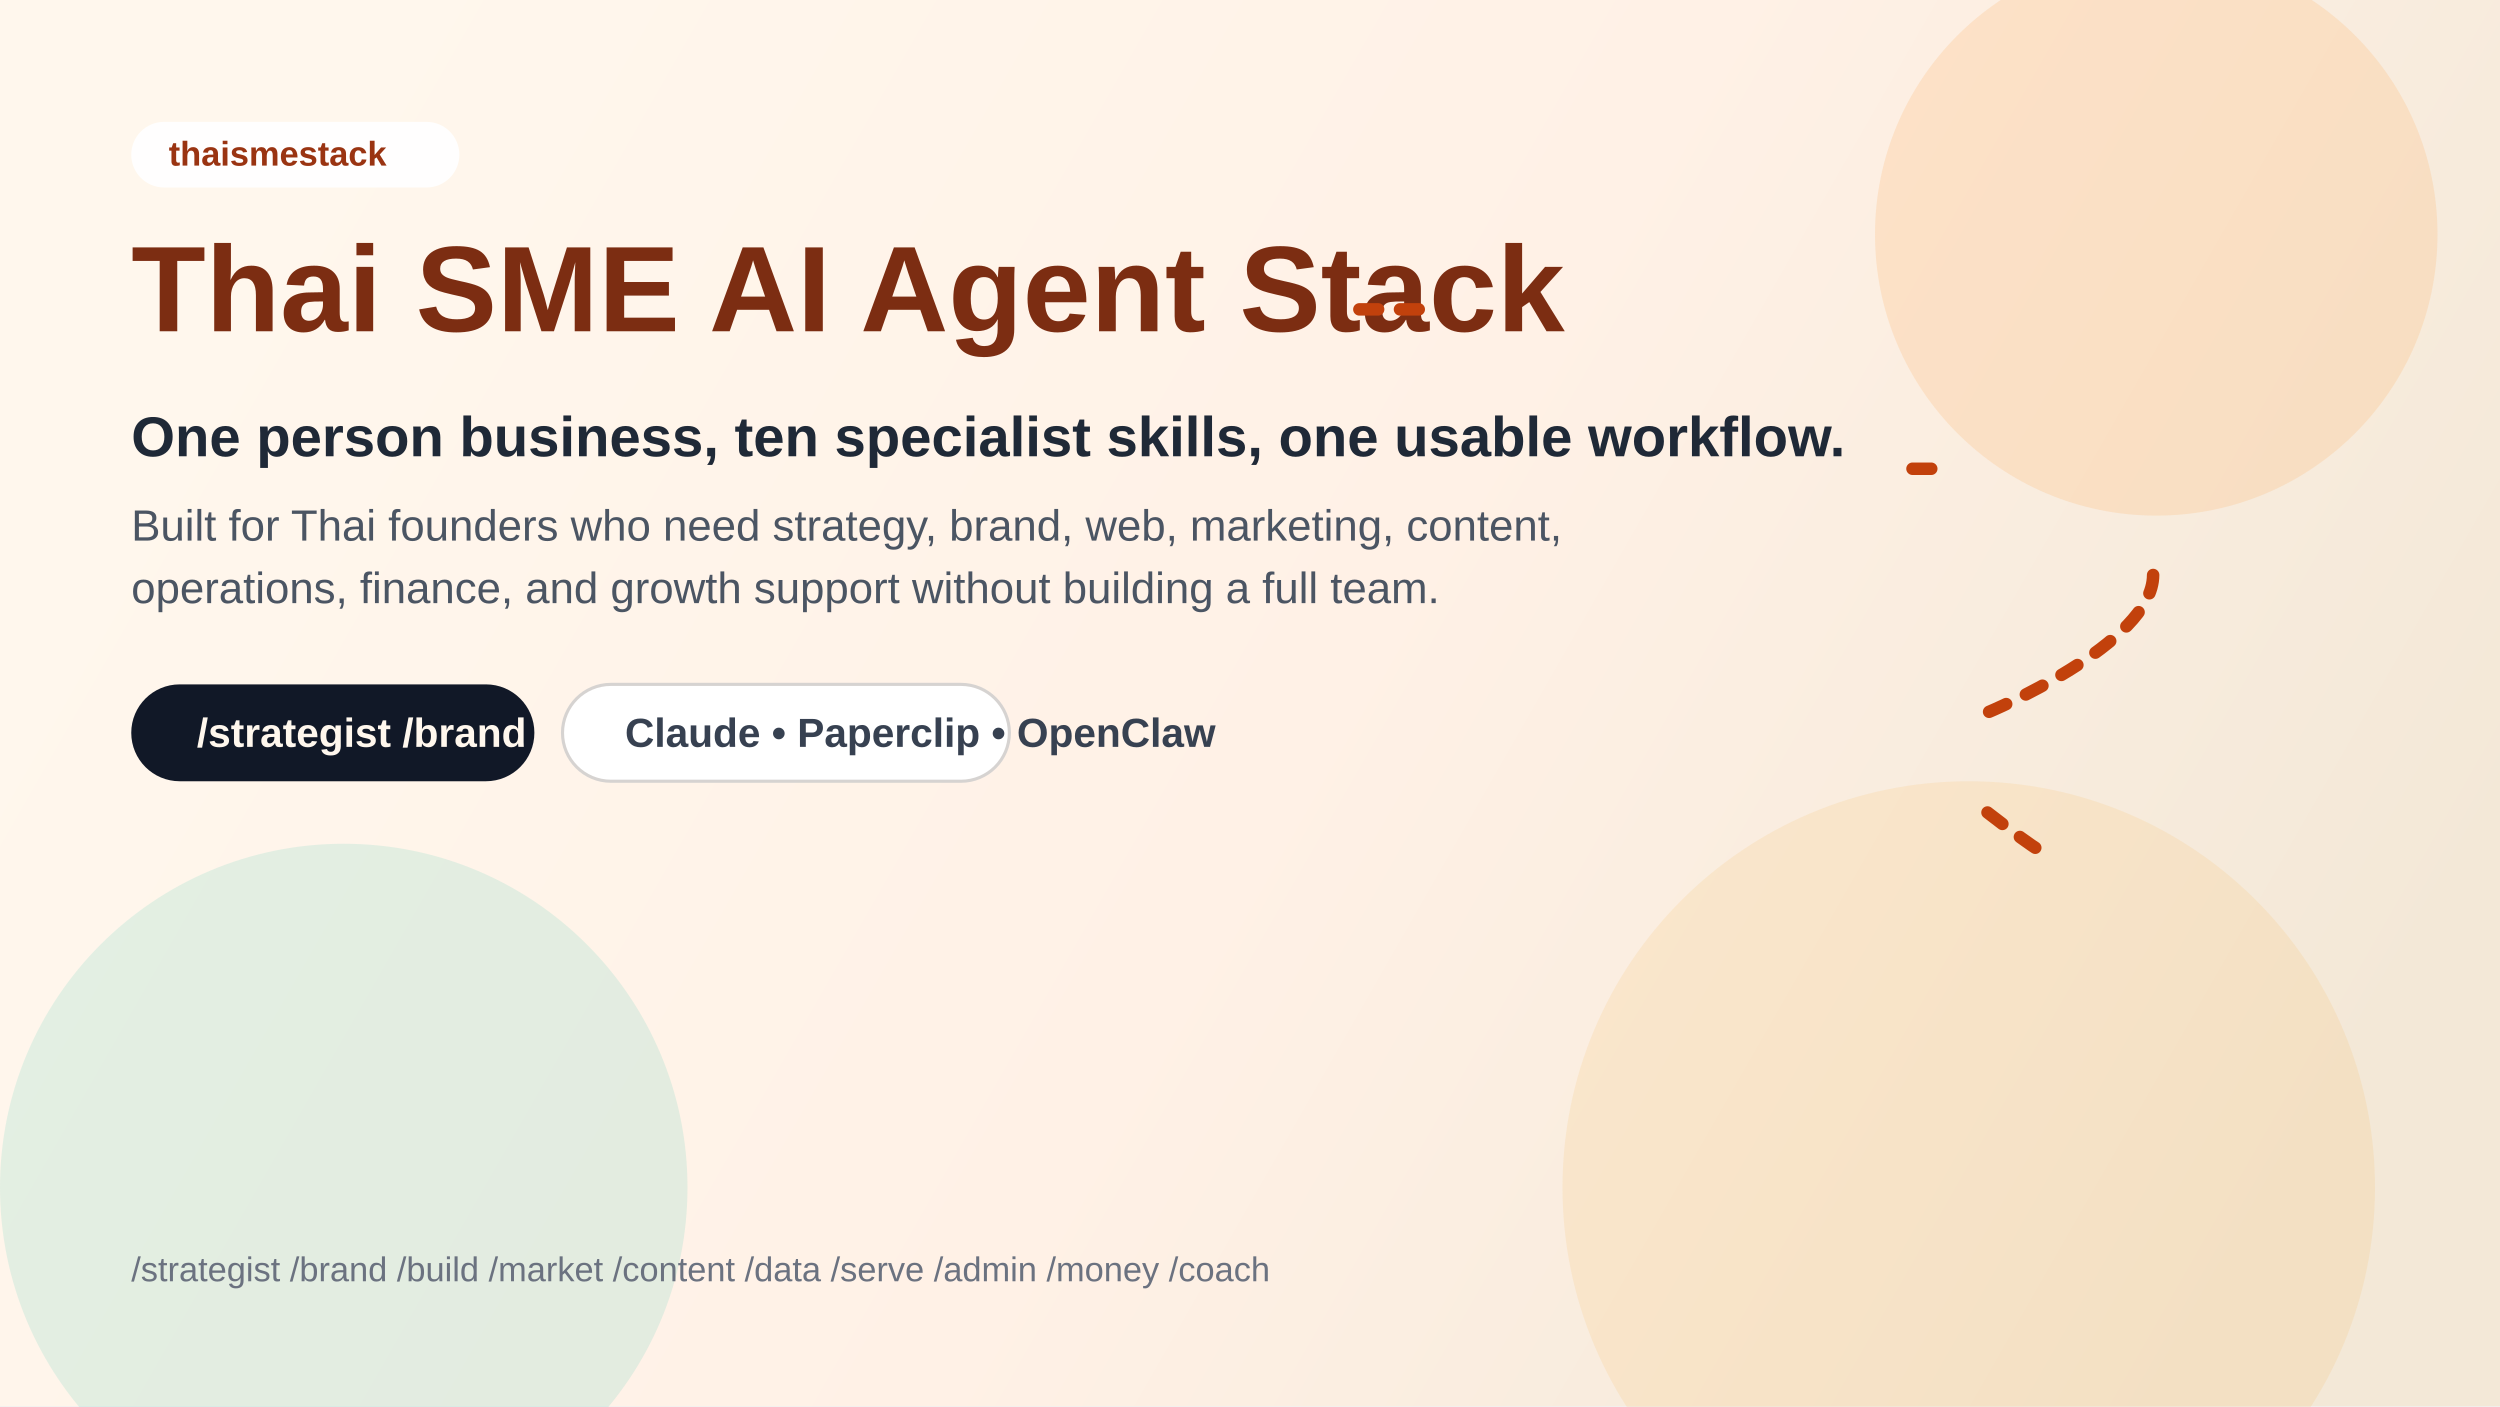
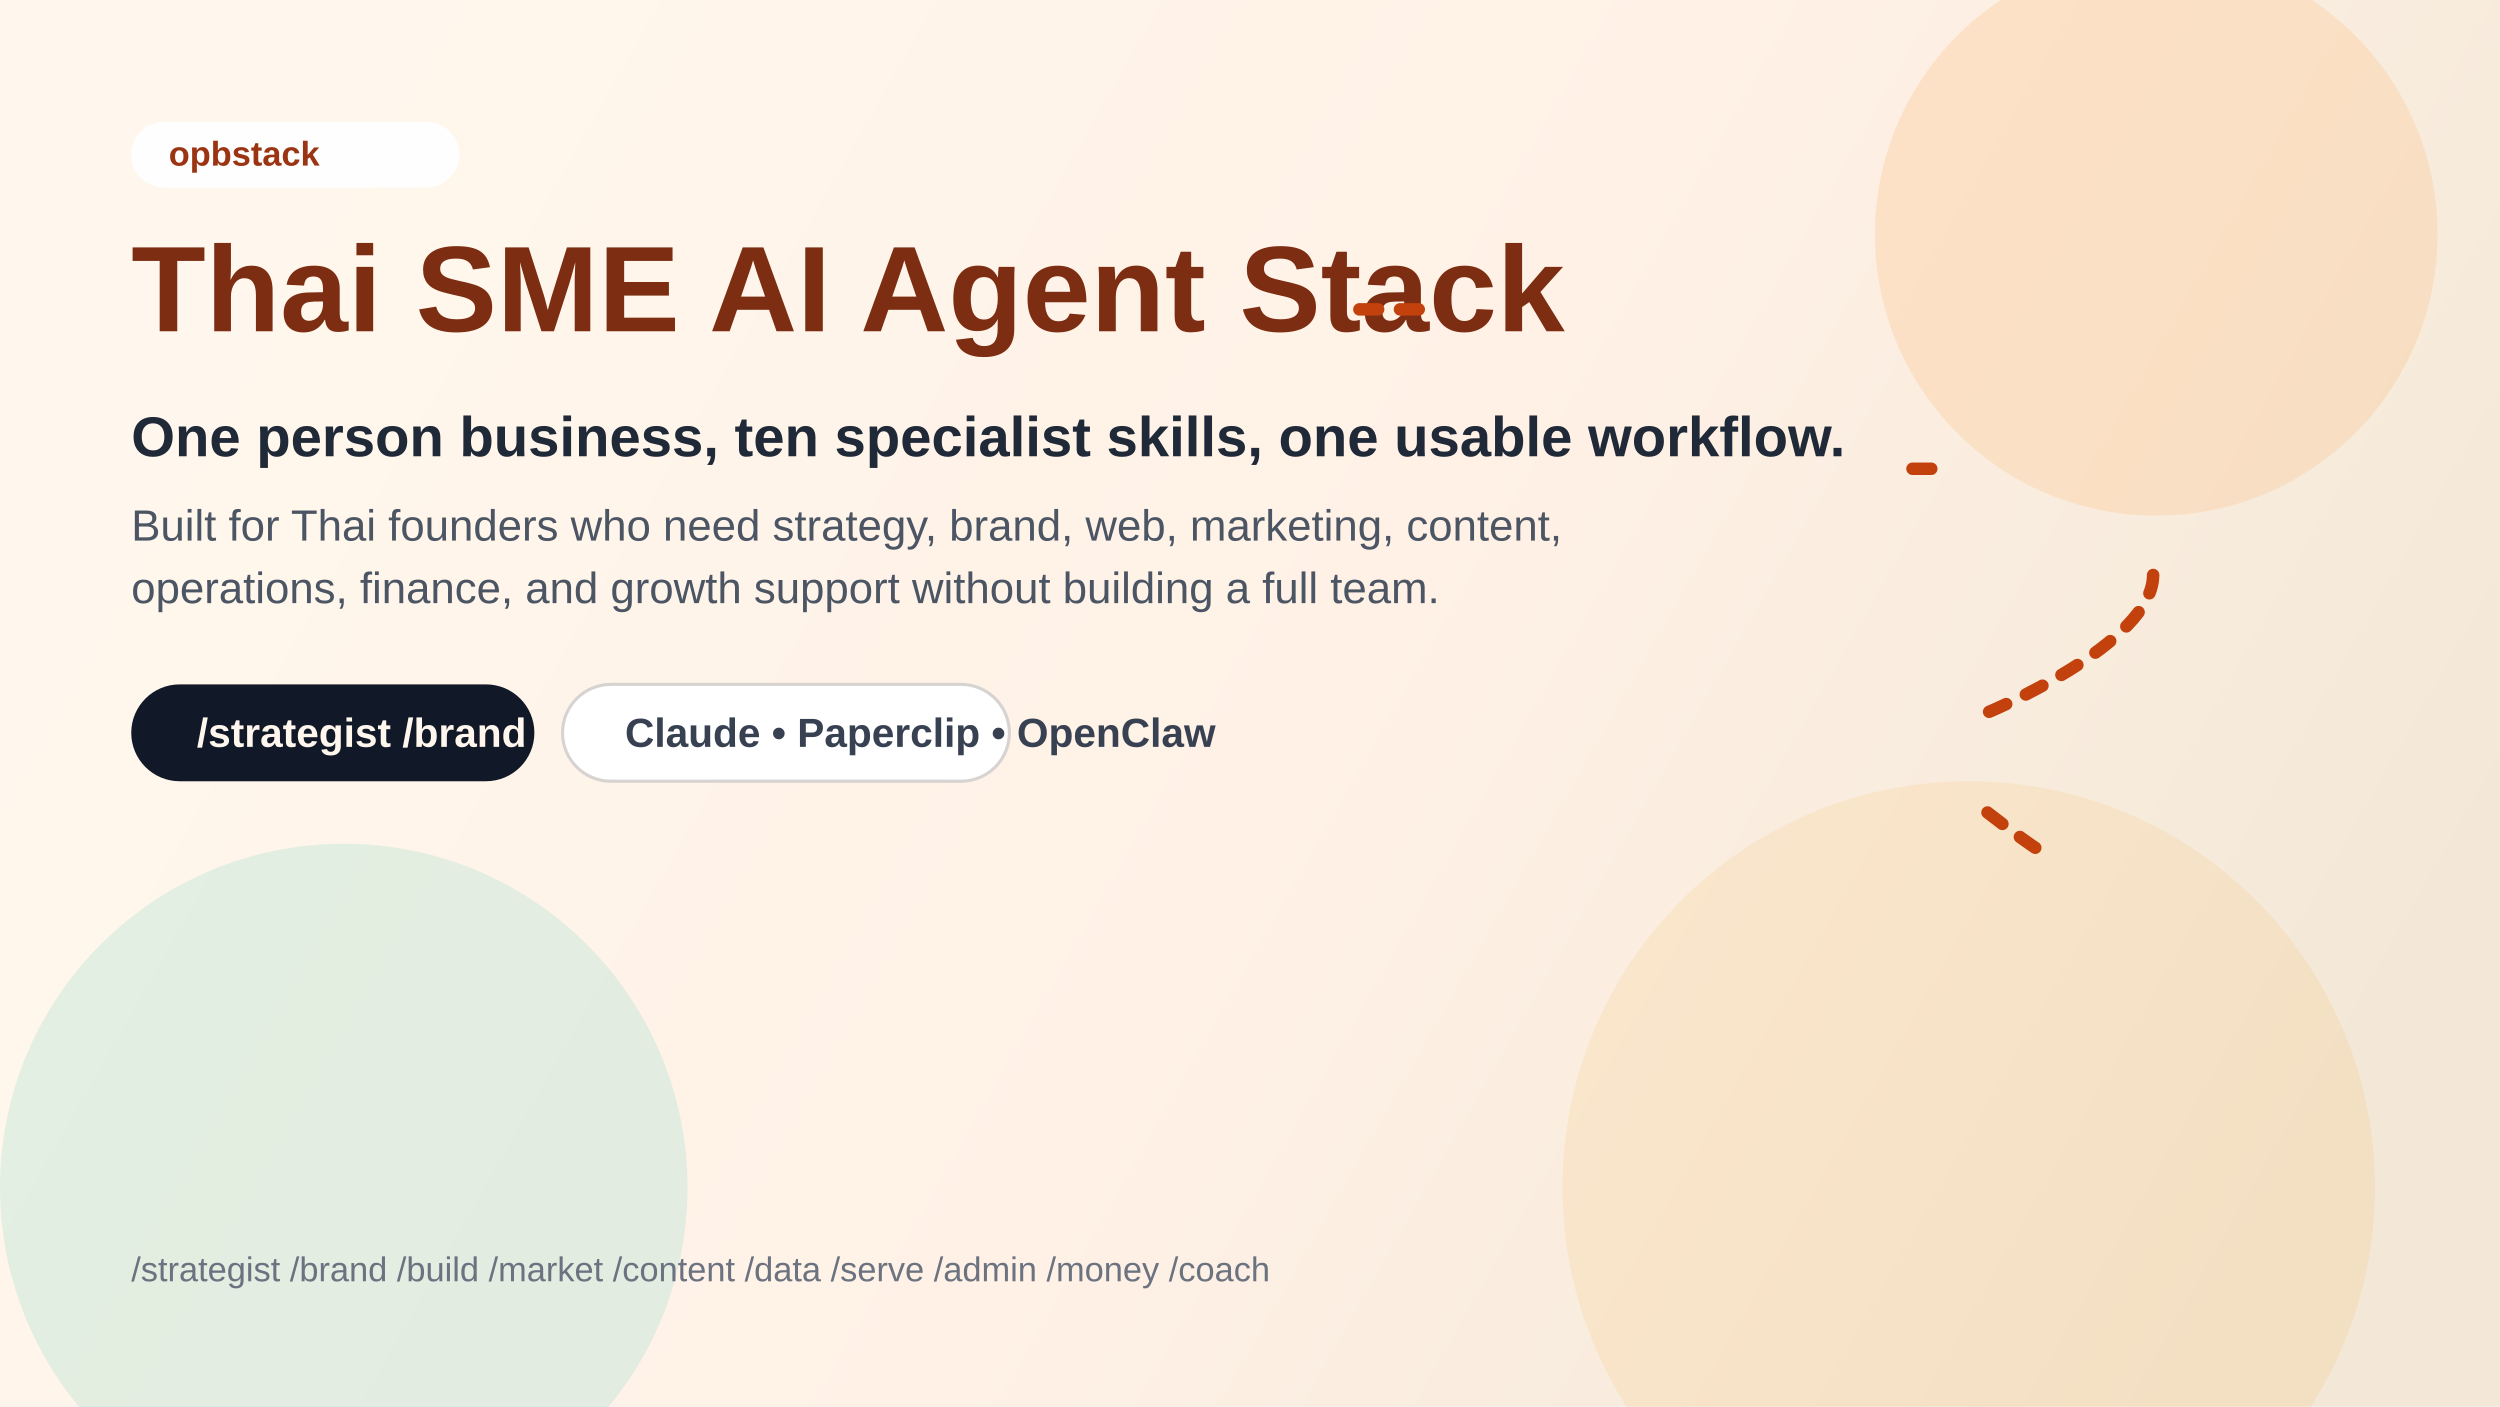
<svg xmlns="http://www.w3.org/2000/svg" width="1600" height="900" viewBox="0 0 1600 900" fill="none">
  <defs>
    <linearGradient id="bg" x1="180" y1="100" x2="1440" y2="820" gradientUnits="userSpaceOnUse">
      <stop stop-color="#FFF7ED" />
      <stop offset="0.52" stop-color="#FFF1E6" />
      <stop offset="1" stop-color="#F3E8D7" />
    </linearGradient>
    <linearGradient id="card" x1="0" y1="0" x2="340" y2="150" gradientUnits="userSpaceOnUse">
      <stop stop-color="#FFFFFF" />
      <stop offset="1" stop-color="#FFF8F1" />
    </linearGradient>
    <linearGradient id="accent" x1="0" y1="0" x2="1" y2="1">
      <stop stop-color="#C2410C" />
      <stop offset="1" stop-color="#0F766E" />
    </linearGradient>
    <filter id="shadow" x="-40" y="-40" width="420" height="230" filterUnits="userSpaceOnUse" color-interpolation-filters="sRGB">
      <feDropShadow dx="0" dy="18" stdDeviation="18" flood-color="#7C2D12" flood-opacity="0.12" />
    </filter>
  </defs>
  <rect width="1600" height="900" fill="url(#bg)" />
  <circle cx="1380" cy="150" r="180" fill="#FDBA74" fill-opacity="0.25" />
  <circle cx="220" cy="760" r="220" fill="#14B8A6" fill-opacity="0.12" />
  <circle cx="1260" cy="760" r="260" fill="#F59E0B" fill-opacity="0.1" />
  <rect x="84" y="78" width="210" height="42" rx="21" fill="#FFFFFF" fill-opacity="0.92" />
-   <text x="108" y="106" fill="#9A3412" font-family="Arial, Helvetica, sans-serif" font-size="22" font-weight="700">thaismestack</text>
+   <text x="108" y="106" fill="#9A3412" font-family="Arial, Helvetica, sans-serif" font-size="22" font-weight="700">opbstack</text>
  <text x="84" y="212" fill="#7C2D12" font-family="Arial, Helvetica, sans-serif" font-size="78" font-weight="700">Thai SME AI Agent Stack</text>
  <text x="84" y="292" fill="#1F2937" font-family="Arial, Helvetica, sans-serif" font-size="36" font-weight="600">One person business, ten specialist skills, one usable workflow.</text>
  <text x="84" y="346" fill="#4B5563" font-family="Arial, Helvetica, sans-serif" font-size="28">Built for Thai founders who need strategy, brand, web, marketing, content,</text>
  <text x="84" y="386" fill="#4B5563" font-family="Arial, Helvetica, sans-serif" font-size="28">operations, finance, and growth support without building a full team.</text>
  <rect x="84" y="438" width="258" height="62" rx="31" fill="#111827" />
  <text x="126" y="478" fill="#FFF7ED" font-family="Arial, Helvetica, sans-serif" font-size="26" font-weight="700">/strategist  /brand</text>
  <rect x="360" y="438" width="286" height="62" rx="31" fill="#FFFFFF" stroke="#D6D3D1" stroke-width="2" />
  <text x="400" y="478" fill="#374151" font-family="Arial, Helvetica, sans-serif" font-size="26" font-weight="700">Claude • Paperclip • OpenClaw</text>
  <g filter="url(#shadow)">
    <rect x="920" y="136" width="300" height="128" rx="28" fill="url(#card)" />
    <rect x="944" y="160" width="52" height="52" rx="16" fill="#FEF3C7" />
    <text x="958" y="194" fill="#92400E" font-family="Arial, Helvetica, sans-serif" font-size="28" font-weight="700">1</text>
    <text x="1016" y="188" fill="#111827" font-family="Arial, Helvetica, sans-serif" font-size="28" font-weight="700">Strategist</text>
    <text x="1016" y="224" fill="#6B7280" font-family="Arial, Helvetica, sans-serif" font-size="22">Market, positioning, SWOT</text>
  </g>
  <g filter="url(#shadow)">
    <rect x="1240" y="236" width="276" height="128" rx="28" fill="url(#card)" />
    <rect x="1264" y="260" width="52" height="52" rx="16" fill="#FDE68A" />
    <text x="1278" y="294" fill="#92400E" font-family="Arial, Helvetica, sans-serif" font-size="28" font-weight="700">2</text>
    <text x="1336" y="288" fill="#111827" font-family="Arial, Helvetica, sans-serif" font-size="28" font-weight="700">Brand</text>
    <text x="1336" y="324" fill="#6B7280" font-family="Arial, Helvetica, sans-serif" font-size="22">Identity, tone, story</text>
  </g>
  <g filter="url(#shadow)">
    <rect x="980" y="392" width="292" height="128" rx="28" fill="url(#card)" />
    <rect x="1004" y="416" width="52" height="52" rx="16" fill="#BFDBFE" />
    <text x="1018" y="450" fill="#1D4ED8" font-family="Arial, Helvetica, sans-serif" font-size="28" font-weight="700">3</text>
    <text x="1076" y="444" fill="#111827" font-family="Arial, Helvetica, sans-serif" font-size="28" font-weight="700">Build</text>
    <text x="1076" y="480" fill="#6B7280" font-family="Arial, Helvetica, sans-serif" font-size="22">Landing page, systems, ops</text>
  </g>
  <g filter="url(#shadow)">
    <rect x="1276" y="548" width="240" height="128" rx="28" fill="url(#card)" />
    <rect x="1300" y="572" width="52" height="52" rx="16" fill="#A7F3D0" />
    <text x="1314" y="606" fill="#047857" font-family="Arial, Helvetica, sans-serif" font-size="28" font-weight="700">4</text>
    <text x="1372" y="600" fill="#111827" font-family="Arial, Helvetica, sans-serif" font-size="28" font-weight="700">Market</text>
    <text x="1372" y="636" fill="#6B7280" font-family="Arial, Helvetica, sans-serif" font-size="22">Acquire demand</text>
  </g>
  <g filter="url(#shadow)">
    <rect x="916" y="612" width="332" height="150" rx="30" fill="url(#accent)" />
    <text x="956" y="664" fill="#FFFBEB" font-family="Arial, Helvetica, sans-serif" font-size="28" font-weight="700">10 AI skills</text>
    <text x="956" y="708" fill="#FFFBEB" font-family="Arial, Helvetica, sans-serif" font-size="48" font-weight="700">from idea to growth</text>
    <text x="956" y="744" fill="#FEF3C7" font-family="Arial, Helvetica, sans-serif" font-size="22">Designed for Thai SME and solo founders</text>
  </g>
  <path d="M870 198C902 198 920 198 920 198" stroke="#C2410C" stroke-width="8" stroke-linecap="round" stroke-dasharray="12 14" />
  <path d="M1224 300C1252 300 1240 300 1240 300" stroke="#C2410C" stroke-width="8" stroke-linecap="round" stroke-dasharray="12 14" />
  <path d="M1378 368C1378 412 1272 456 1272 456" stroke="#C2410C" stroke-width="8" stroke-linecap="round" stroke-dasharray="12 14" />
  <path d="M1272 520C1308 548 1312 548 1312 548" stroke="#C2410C" stroke-width="8" stroke-linecap="round" stroke-dasharray="12 14" />
  <text x="84" y="820" fill="#6B7280" font-family="Arial, Helvetica, sans-serif" font-size="22">/strategist  /brand  /build  /market  /content  /data  /serve  /admin  /money  /coach</text>
</svg>
